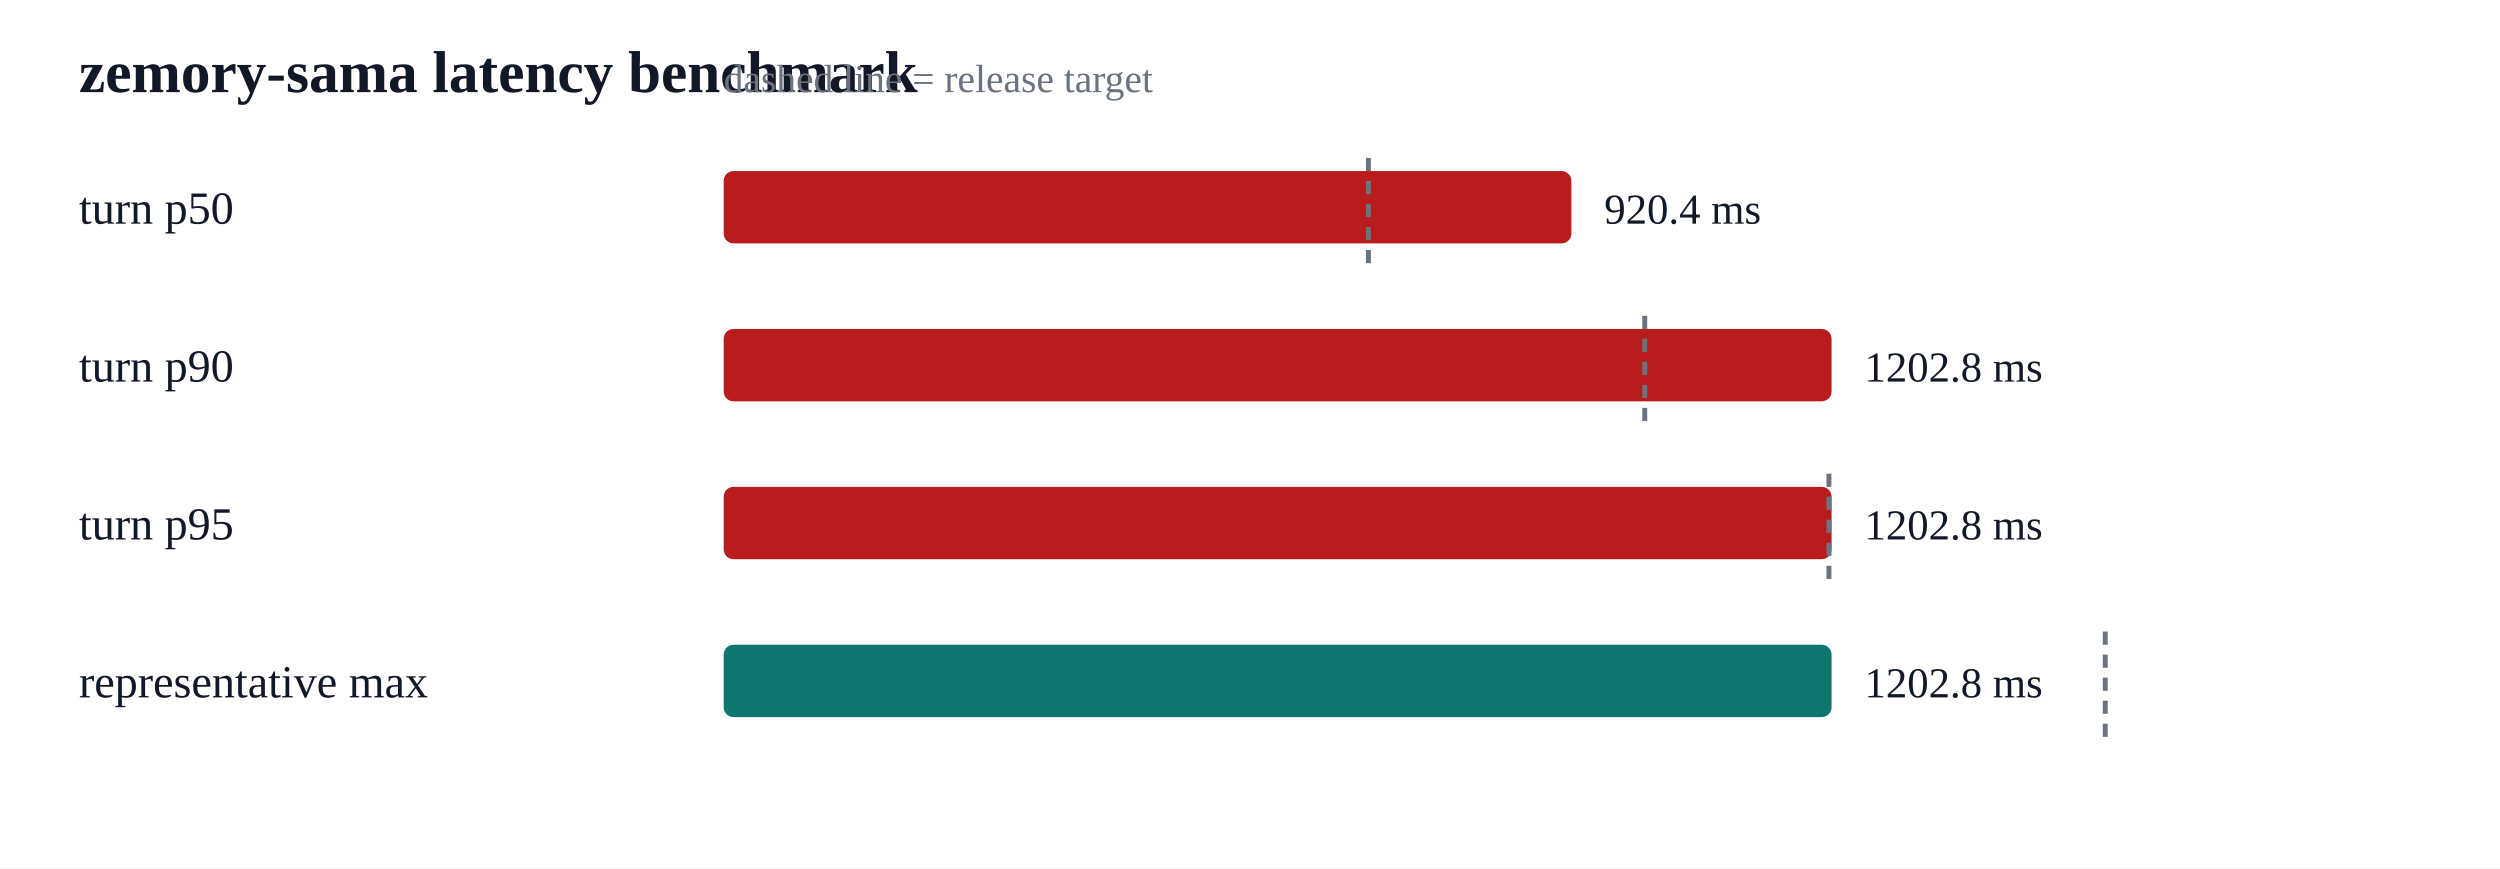
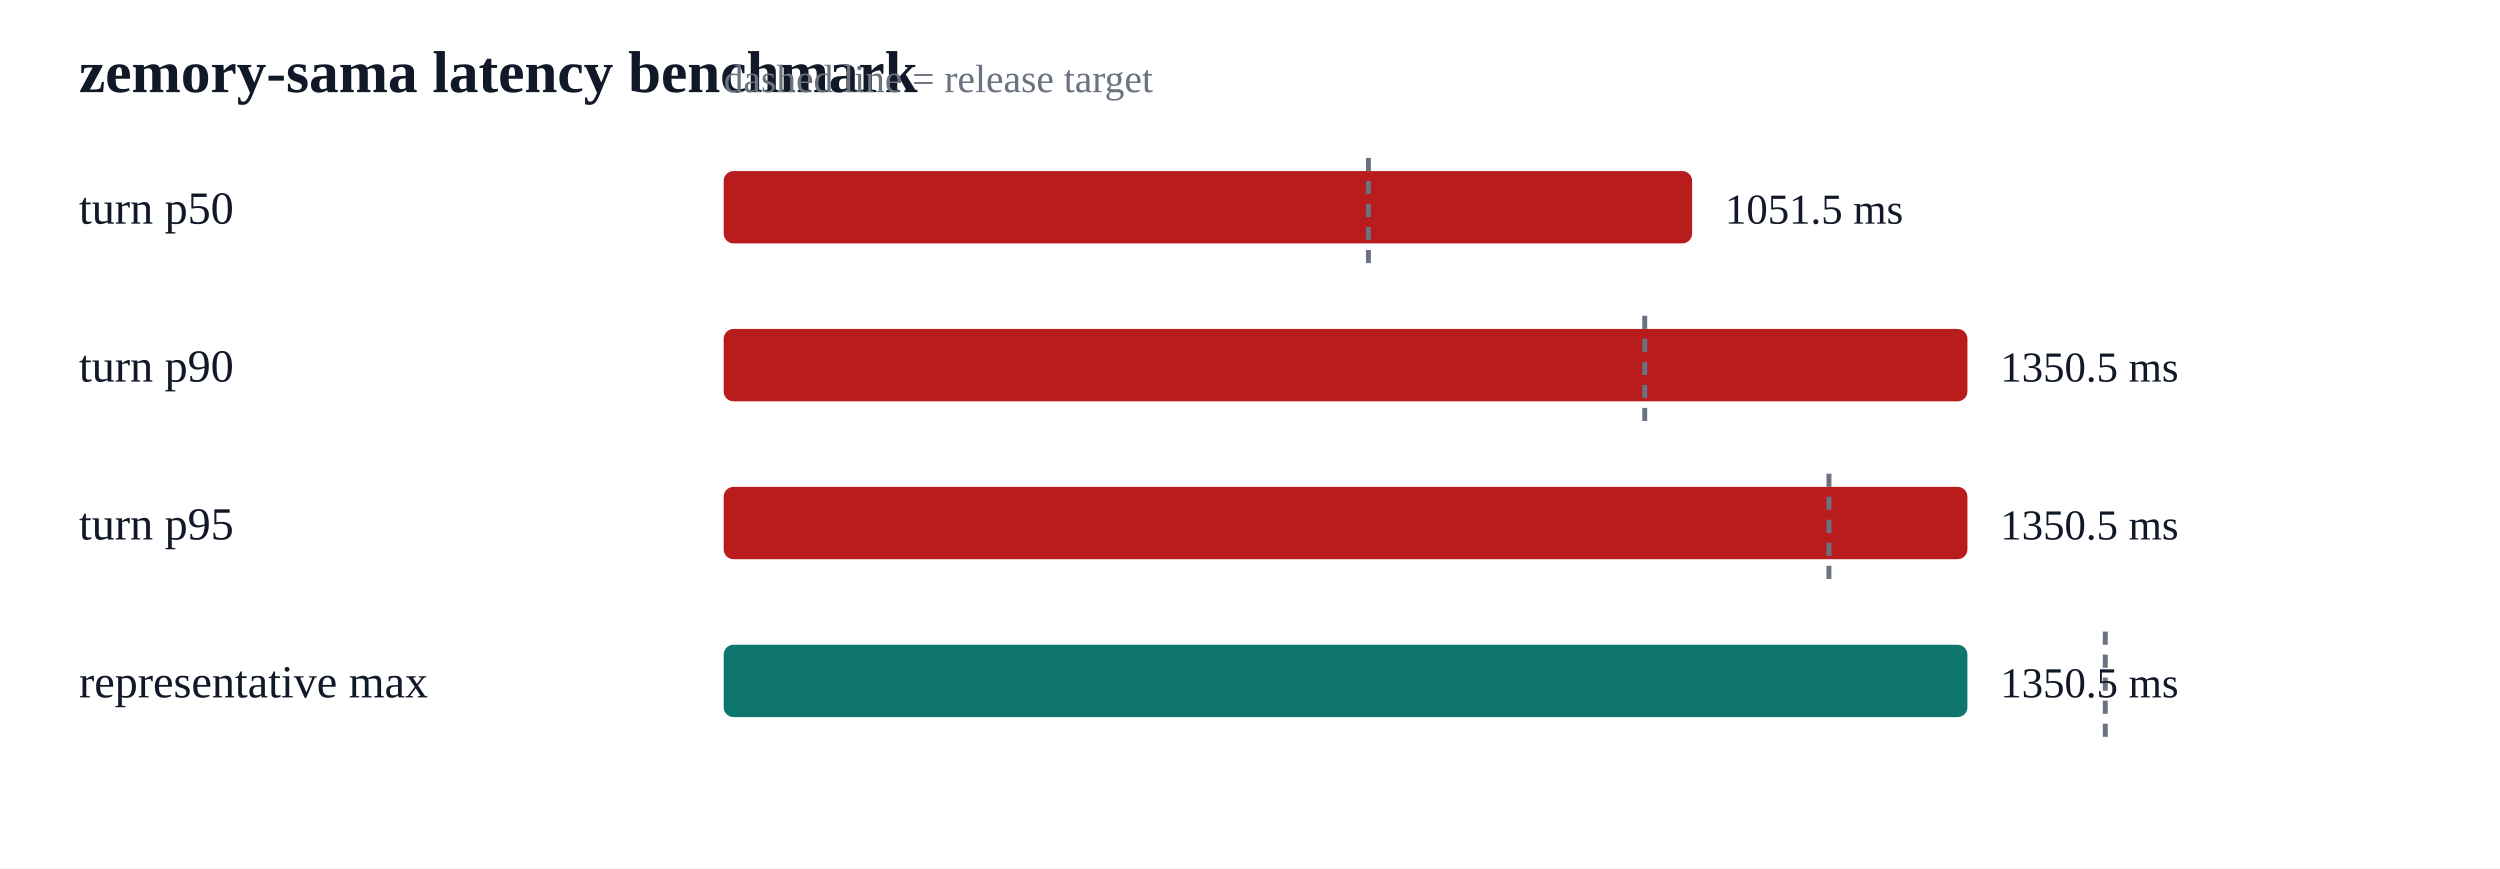
<svg xmlns="http://www.w3.org/2000/svg" width="760" height="264" role="img" aria-label="Latency benchmark chart">
  <rect width="100%" height="100%" fill="#ffffff" />
  <text x="24" y="28" font-size="18" font-weight="700" fill="#111827">zemory-sama latency benchmark</text>
  <text x="220" y="28" font-size="12" fill="#6b7280">dashed line = release target</text>
  <text x="24" y="68" font-size="14" fill="#111827">turn p50</text>
-   <rect x="220" y="52" width="257.7" height="22" fill="#b91c1c" rx="3" />
+   <rect x="220" y="52" width="294.4" height="22" fill="#b91c1c" rx="3" />
  <line x1="416.0" x2="416.0" y1="48" y2="80" stroke="#6b7280" stroke-width="1.5" stroke-dasharray="4 3" />
-   <text x="487.7" y="68" font-size="13" fill="#111827">920.4 ms</text>
+   <text x="524.4" y="68" font-size="13" fill="#111827">1051.5 ms</text>
  <text x="24" y="116" font-size="14" fill="#111827">turn p90</text>
-   <rect x="220" y="100" width="336.8" height="22" fill="#b91c1c" rx="3" />
+   <rect x="220" y="100" width="378.1" height="22" fill="#b91c1c" rx="3" />
  <line x1="500.0" x2="500.0" y1="96" y2="128" stroke="#6b7280" stroke-width="1.5" stroke-dasharray="4 3" />
-   <text x="566.8" y="116" font-size="13" fill="#111827">1202.8 ms</text>
+   <text x="608.1" y="116" font-size="13" fill="#111827">1350.5 ms</text>
  <text x="24" y="164" font-size="14" fill="#111827">turn p95</text>
-   <rect x="220" y="148" width="336.8" height="22" fill="#b91c1c" rx="3" />
+   <rect x="220" y="148" width="378.1" height="22" fill="#b91c1c" rx="3" />
  <line x1="556.0" x2="556.0" y1="144" y2="176" stroke="#6b7280" stroke-width="1.5" stroke-dasharray="4 3" />
-   <text x="566.8" y="164" font-size="13" fill="#111827">1202.8 ms</text>
+   <text x="608.1" y="164" font-size="13" fill="#111827">1350.5 ms</text>
  <text x="24" y="212" font-size="14" fill="#111827">representative max</text>
-   <rect x="220" y="196" width="336.8" height="22" fill="#0f766e" rx="3" />
+   <rect x="220" y="196" width="378.1" height="22" fill="#0f766e" rx="3" />
  <line x1="640.0" x2="640.0" y1="192" y2="224" stroke="#6b7280" stroke-width="1.5" stroke-dasharray="4 3" />
-   <text x="566.8" y="212" font-size="13" fill="#111827">1202.8 ms</text>
+   <text x="608.1" y="212" font-size="13" fill="#111827">1350.5 ms</text>
</svg>
